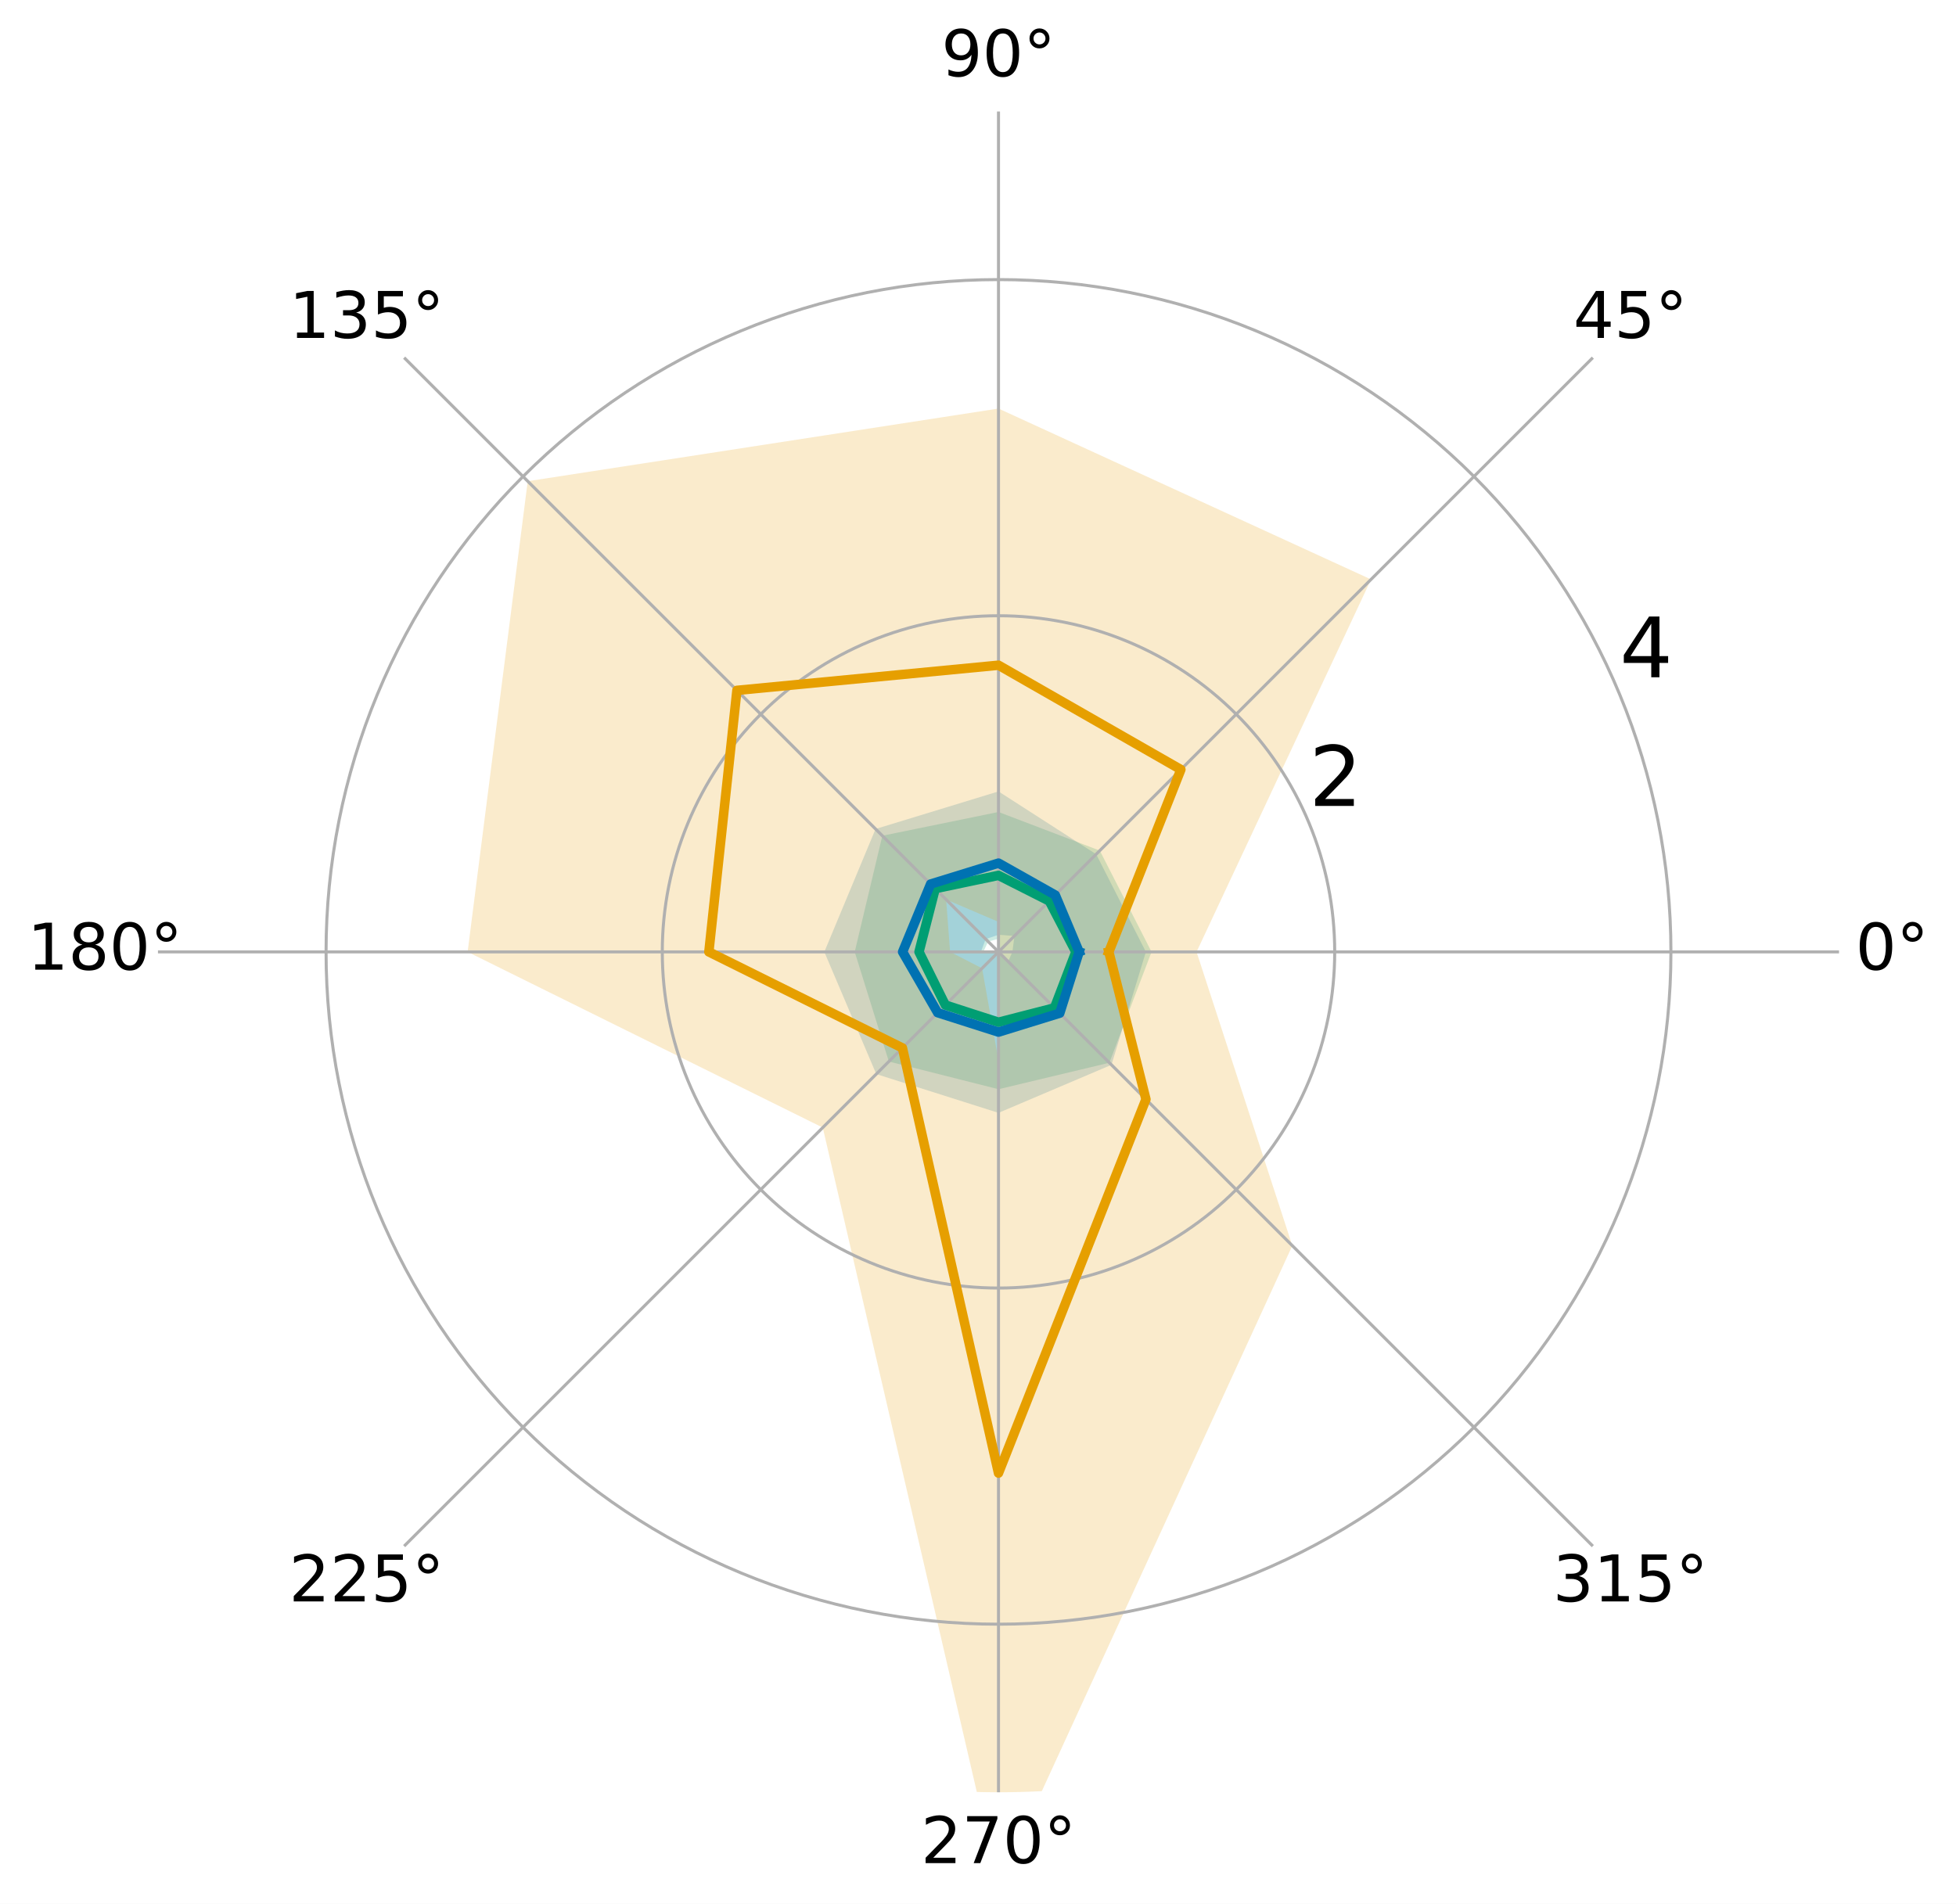
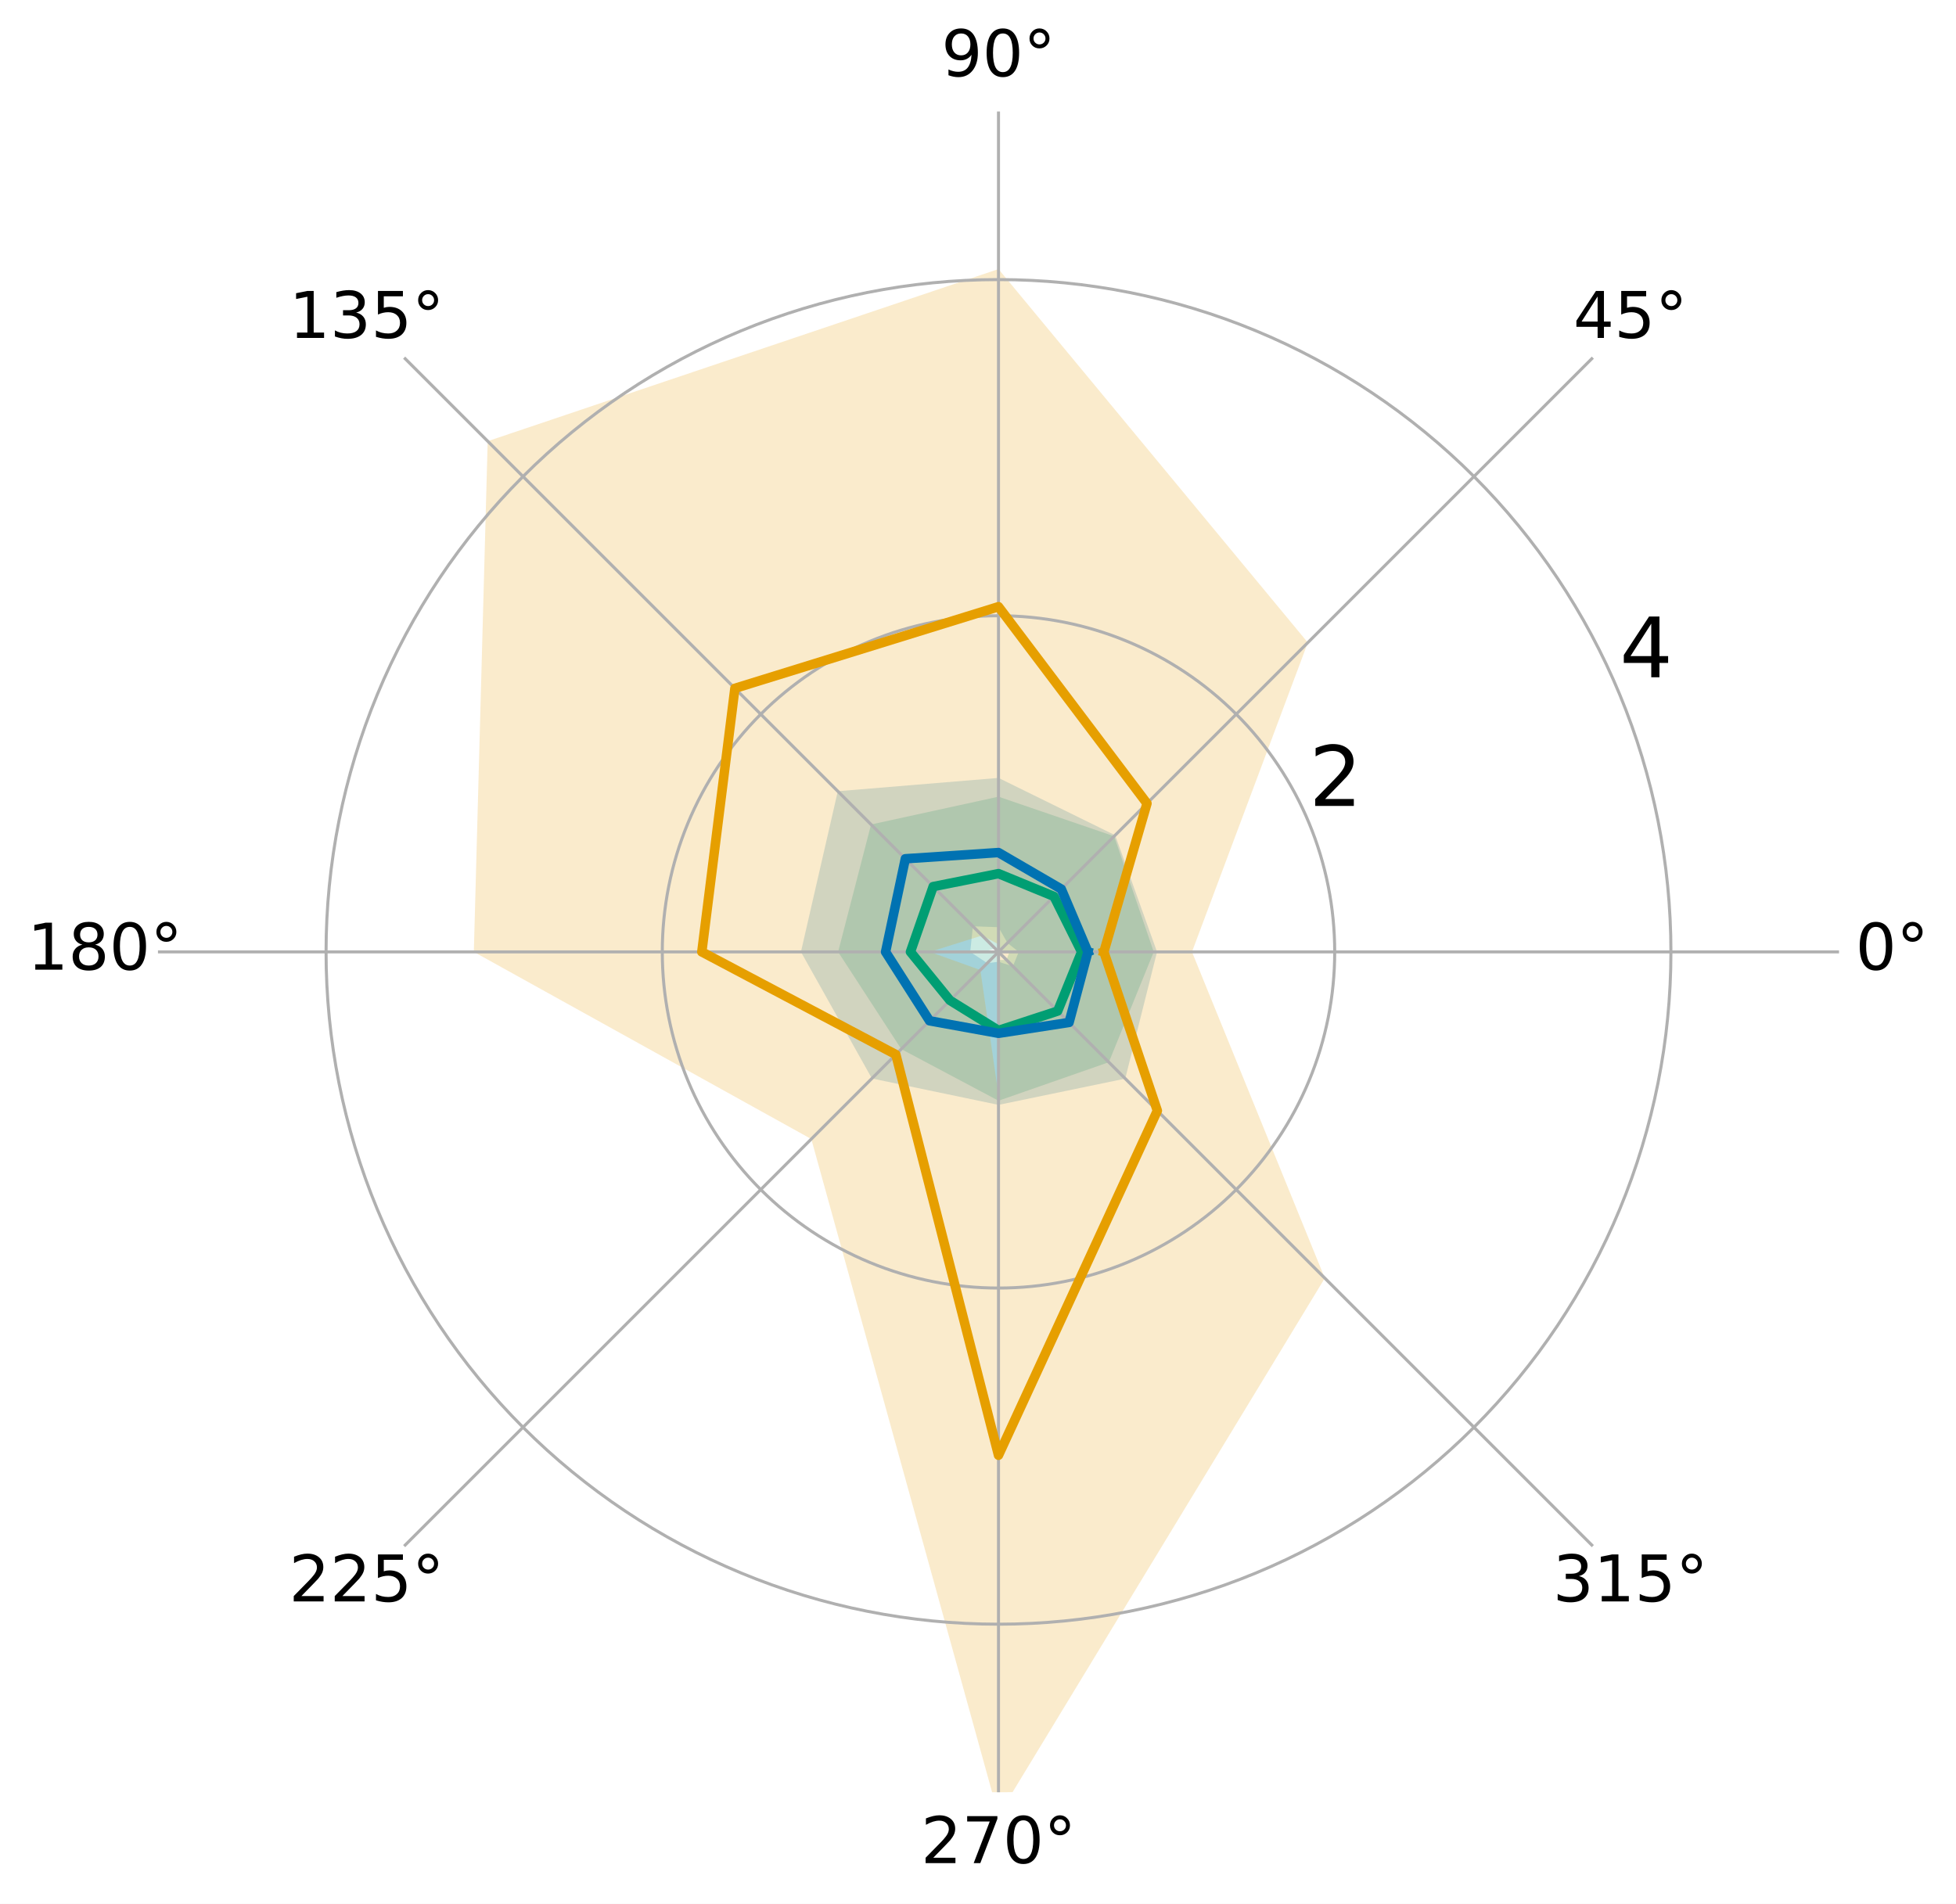
<svg xmlns="http://www.w3.org/2000/svg" xmlns:xlink="http://www.w3.org/1999/xlink" width="516.053pt" height="502.373pt" viewBox="0 0 516.053 502.373" version="1.1">
  <defs>
    <style type="text/css">*{stroke-linejoin: round; stroke-linecap: butt}</style>
  </defs>
  <g id="figure_1">
    <g id="patch_1">
      <path d="M 0 502.373  L 516.053 502.373  L 516.053 0  L 0 0  z " style="fill: #ffffff" />
    </g>
    <g id="axes_1">
      <g id="patch_2">
        <path d="M 485.194 251.186  C 485.194 222.065 479.458 193.227 468.314 166.323  C 457.17 139.418 440.834 114.97 420.242 94.378  C 399.651 73.787 375.203 57.451 348.298 46.307  C 321.394 35.163 292.556 29.426 263.434 29.426  C 234.313 29.426 205.475 35.163 178.57 46.307  C 151.666 57.451 127.218 73.787 106.626 94.378  C 86.035 114.97 69.699 139.418 58.555 166.323  C 47.411 193.227 41.674 222.065 41.674 251.186  C 41.674 280.308 47.411 309.146 58.555 336.05  C 69.699 362.955 86.035 387.403 106.626 407.994  C 127.218 428.586 151.666 444.922 178.57 456.066  C 205.475 467.21 234.313 472.946 263.434 472.946  C 292.556 472.946 321.394 467.21 348.298 456.066  C 375.203 444.922 399.651 428.586 420.242 407.994  C 440.834 387.403 457.17 362.955 468.314 336.05  C 479.458 309.146 485.194 280.308 485.194 251.186  M 263.434 251.186  C 263.434 251.186 263.434 251.186 263.434 251.186  C 263.434 251.186 263.434 251.186 263.434 251.186  C 263.434 251.186 263.434 251.186 263.434 251.186  C 263.434 251.186 263.434 251.186 263.434 251.186  C 263.434 251.186 263.434 251.186 263.434 251.186  C 263.434 251.186 263.434 251.186 263.434 251.186  C 263.434 251.186 263.434 251.186 263.434 251.186  C 263.434 251.186 263.434 251.186 263.434 251.186  C 263.434 251.186 263.434 251.186 263.434 251.186  C 263.434 251.186 263.434 251.186 263.434 251.186  C 263.434 251.186 263.434 251.186 263.434 251.186  C 263.434 251.186 263.434 251.186 263.434 251.186  C 263.434 251.186 263.434 251.186 263.434 251.186  C 263.434 251.186 263.434 251.186 263.434 251.186  C 263.434 251.186 263.434 251.186 263.434 251.186  C 263.434 251.186 263.434 251.186 263.434 251.186  z " style="fill: #ffffff" />
      </g>
      <g id="PolyCollection_1">
        <defs>
-           <path id="m8022893c5c" d="M 303.815 -251.186  L 263.867 -251.186  L 263.524 -251.276  L 263.434 -254.644  L 260.699 -253.922  L 259.432 -251.186  L 263.434 -251.186  L 263.434 -250.305  L 263.712 -250.909  L 263.867 -251.186  L 303.815 -251.186  L 303.815 -251.186  L 292.686 -221.935  L 263.434 -214.948  L 234.505 -222.257  L 225.499 -251.186  L 232.786 -281.835  L 263.434 -288.109  L 290.163 -277.915  L 303.815 -251.186  z " />
+           <path id="m23837c52e4" d="M 304.397 -251.186  L 266.337 -251.186  L 263.434 -251.186  L 263.434 -251.533  L 262.585 -252.035  L 259.289 -251.186  L 263.434 -251.186  L 263.434 -249.016  L 265.542 -249.079  L 266.337 -251.186  L 304.397 -251.186  L 304.397 -251.186  L 292.546 -222.075  L 263.434 -211.912  L 237.784 -225.536  L 221.117 -251.186  L 229.812 -284.808  L 263.434 -292.146  L 293.945 -281.697  L 304.397 -251.186  z " />
        </defs>
-         <g clip-path="url(#p67bd4f01f7)">
-           <use xlink:href="#m8022893c5c" x="0" y="502.373" style="fill: #009e73; fill-opacity: 0.2" />
+         <g clip-path="url(#pbd3b49d862)">
+           <use xlink:href="#m23837c52e4" x="0" y="502.373" style="fill: #009e73; fill-opacity: 0.2" />
        </g>
      </g>
      <g id="PolyCollection_2">
        <defs>
-           <path id="mf797a9672e" d="M 302.324 -251.186  L 267.106 -251.186  L 267.639 -255.391  L 263.434 -255.696  L 260.058 -254.563  L 258.785 -251.186  L 263.434 -251.186  L 263.434 -251.186  L 265.966 -248.655  L 267.106 -251.186  L 302.324 -251.186  L 302.324 -251.186  L 293.238 -221.383  L 263.434 -208.71  L 231.189 -218.941  L 217.48 -251.186  L 231 -283.621  L 263.434 -293.535  L 289.206 -276.958  L 302.324 -251.186  z " />
+           <path id="m60efdb4856" d="M 305.261 -251.186  L 268.783 -251.186  L 265.795 -253.547  L 263.434 -257.701  L 256.676 -257.945  L 255.974 -251.186  L 260.467 -248.219  L 263.434 -248.579  L 267.231 -247.39  L 268.783 -251.186  L 305.261 -251.186  L 305.261 -251.186  L 296.875 -217.746  L 263.434 -210.817  L 230.034 -217.786  L 211.31 -251.186  L 221.037 -293.584  L 263.434 -297.098  L 294.214 -281.966  L 305.261 -251.186  z " />
        </defs>
-         <g clip-path="url(#p67bd4f01f7)">
-           <use xlink:href="#mf797a9672e" x="0" y="502.373" style="fill: #0072b2; fill-opacity: 0.2" />
+         <g clip-path="url(#pbd3b49d862)">
+           <use xlink:href="#m60efdb4856" x="0" y="502.373" style="fill: #0072b2; fill-opacity: 0.2" />
        </g>
      </g>
      <g id="PolyCollection_3">
        <defs>
-           <path id="m55e66bf75f" d="M 315.687 -251.186  L 269.41 -251.186  L 263.434 -251.186  L 263.434 -259.107  L 249.614 -265.007  L 250.666 -251.186  L 259.104 -246.856  L 263.434 -222.483  L 263.721 -250.9  L 269.41 -251.186  L 315.687 -251.186  L 315.687 -251.186  L 340.952 -173.668  L 263.434 -4.818  L 217.07 -204.822  L 123.374 -251.186  L 139.229 -375.392  L 263.434 -394.565  L 361.722 -349.474  L 315.687 -251.186  z " />
+           <path id="mc212632004" d="M 314.478 -251.186  L 267.994 -251.186  L 263.434 -251.186  L 263.434 -253.18  L 259.105 -255.516  L 245.305 -251.186  L 258.649 -246.401  L 263.434 -213.386  L 263.434 -251.186  L 267.994 -251.186  L 314.478 -251.186  L 314.478 -251.186  L 349.525 -165.096  L 263.434 -23.341  L 214.047 -201.799  L 125.012 -251.186  L 128.667 -385.954  L 263.434 -431.374  L 345.05 -332.802  L 314.478 -251.186  z " />
        </defs>
-         <g clip-path="url(#p67bd4f01f7)">
-           <use xlink:href="#m55e66bf75f" x="0" y="502.373" style="fill: #e69f00; fill-opacity: 0.2" />
+         <g clip-path="url(#pbd3b49d862)">
+           <use xlink:href="#mc212632004" x="0" y="502.373" style="fill: #e69f00; fill-opacity: 0.2" />
        </g>
      </g>
      <g id="matplotlib.axis_1">
        <g id="xtick_1">
          <g id="line2d_1">
-             <path d="M 263.434 251.186  L 485.194 251.186  " clip-path="url(#p67bd4f01f7)" style="fill: none; stroke: #b0b0b0; stroke-width: 0.8; stroke-linecap: square" />
+             <path d="M 263.434 251.186  L 485.194 251.186  " clip-path="url(#pbd3b49d862)" style="fill: none; stroke: #b0b0b0; stroke-width: 0.8; stroke-linecap: square" />
          </g>
          <g id="text_1">
            <g transform="translate(489.5362 255.8773) scale(0.17 -0.17)">
              <defs>
                <path id="DejaVuSans-30" d="M 2034 4250  Q 1547 4250 1301 3770  Q 1056 3291 1056 2328  Q 1056 1369 1301 889  Q 1547 409 2034 409  Q 2525 409 2770 889  Q 3016 1369 3016 2328  Q 3016 3291 2770 3770  Q 2525 4250 2034 4250  z M 2034 4750  Q 2819 4750 3233 4129  Q 3647 3509 3647 2328  Q 3647 1150 3233 529  Q 2819 -91 2034 -91  Q 1250 -91 836 529  Q 422 1150 422 2328  Q 422 3509 836 4129  Q 1250 4750 2034 4750  z " transform="scale(0.015625)" />
                <path id="DejaVuSans-b0" d="M 1600 4347  Q 1350 4347 1178 4173  Q 1006 4000 1006 3750  Q 1006 3503 1178 3333  Q 1350 3163 1600 3163  Q 1850 3163 2022 3333  Q 2194 3503 2194 3750  Q 2194 3997 2020 4172  Q 1847 4347 1600 4347  z M 1600 4750  Q 1800 4750 1984 4673  Q 2169 4597 2303 4453  Q 2447 4313 2519 4134  Q 2591 3956 2591 3750  Q 2591 3338 2302 3052  Q 2013 2766 1594 2766  Q 1172 2766 890 3047  Q 609 3328 609 3750  Q 609 4169 896 4459  Q 1184 4750 1600 4750  z " transform="scale(0.015625)" />
              </defs>
              <use xlink:href="#DejaVuSans-30" />
              <use xlink:href="#DejaVuSans-b0" x="63.623" />
            </g>
          </g>
        </g>
        <g id="xtick_2">
          <g id="line2d_2">
-             <path d="M 263.434 251.186  L 420.242 94.378  " clip-path="url(#p67bd4f01f7)" style="fill: none; stroke: #b0b0b0; stroke-width: 0.8; stroke-linecap: square" />
+             <path d="M 263.434 251.186  L 420.242 94.378  " clip-path="url(#pbd3b49d862)" style="fill: none; stroke: #b0b0b0; stroke-width: 0.8; stroke-linecap: square" />
          </g>
          <g id="text_2">
            <g transform="translate(415.0756 89.16985) scale(0.17 -0.17)">
              <defs>
                <path id="DejaVuSans-34" d="M 2419 4116  L 825 1625  L 2419 1625  L 2419 4116  z M 2253 4666  L 3047 4666  L 3047 1625  L 3713 1625  L 3713 1100  L 3047 1100  L 3047 0  L 2419 0  L 2419 1100  L 313 1100  L 313 1709  L 2253 4666  z " transform="scale(0.015625)" />
                <path id="DejaVuSans-35" d="M 691 4666  L 3169 4666  L 3169 4134  L 1269 4134  L 1269 2991  Q 1406 3038 1543 3061  Q 1681 3084 1819 3084  Q 2600 3084 3056 2656  Q 3513 2228 3513 1497  Q 3513 744 3044 326  Q 2575 -91 1722 -91  Q 1428 -91 1123 -41  Q 819 9 494 109  L 494 744  Q 775 591 1075 516  Q 1375 441 1709 441  Q 2250 441 2565 725  Q 2881 1009 2881 1497  Q 2881 1984 2565 2268  Q 2250 2553 1709 2553  Q 1456 2553 1204 2497  Q 953 2441 691 2322  L 691 4666  z " transform="scale(0.015625)" />
              </defs>
              <use xlink:href="#DejaVuSans-34" />
              <use xlink:href="#DejaVuSans-35" x="63.623" />
              <use xlink:href="#DejaVuSans-b0" x="127.246" />
            </g>
          </g>
        </g>
        <g id="xtick_3">
          <g id="line2d_3">
-             <path d="M 263.434 251.186  L 263.434 29.426  " clip-path="url(#p67bd4f01f7)" style="fill: none; stroke: #b0b0b0; stroke-width: 0.8; stroke-linecap: square" />
+             <path d="M 263.434 251.186  L 263.434 29.426  " clip-path="url(#pbd3b49d862)" style="fill: none; stroke: #b0b0b0; stroke-width: 0.8; stroke-linecap: square" />
          </g>
          <g id="text_3">
            <g transform="translate(248.3681 20.11734) scale(0.17 -0.17)">
              <defs>
                <path id="DejaVuSans-39" d="M 703 97  L 703 672  Q 941 559 1184 500  Q 1428 441 1663 441  Q 2288 441 2617 861  Q 2947 1281 2994 2138  Q 2813 1869 2534 1725  Q 2256 1581 1919 1581  Q 1219 1581 811 2004  Q 403 2428 403 3163  Q 403 3881 828 4315  Q 1253 4750 1959 4750  Q 2769 4750 3195 4129  Q 3622 3509 3622 2328  Q 3622 1225 3098 567  Q 2575 -91 1691 -91  Q 1453 -91 1209 -44  Q 966 3 703 97  z M 1959 2075  Q 2384 2075 2632 2365  Q 2881 2656 2881 3163  Q 2881 3666 2632 3958  Q 2384 4250 1959 4250  Q 1534 4250 1286 3958  Q 1038 3666 1038 3163  Q 1038 2656 1286 2365  Q 1534 2075 1959 2075  z " transform="scale(0.015625)" />
              </defs>
              <use xlink:href="#DejaVuSans-39" />
              <use xlink:href="#DejaVuSans-30" x="63.623" />
              <use xlink:href="#DejaVuSans-b0" x="127.246" />
            </g>
          </g>
        </g>
        <g id="xtick_4">
          <g id="line2d_4">
-             <path d="M 263.434 251.186  L 106.626 94.378  " clip-path="url(#p67bd4f01f7)" style="fill: none; stroke: #b0b0b0; stroke-width: 0.8; stroke-linecap: square" />
+             <path d="M 263.434 251.186  L 106.626 94.378  " clip-path="url(#pbd3b49d862)" style="fill: none; stroke: #b0b0b0; stroke-width: 0.8; stroke-linecap: square" />
          </g>
          <g id="text_4">
            <g transform="translate(76.2525 89.16985) scale(0.17 -0.17)">
              <defs>
                <path id="DejaVuSans-31" d="M 794 531  L 1825 531  L 1825 4091  L 703 3866  L 703 4441  L 1819 4666  L 2450 4666  L 2450 531  L 3481 531  L 3481 0  L 794 0  L 794 531  z " transform="scale(0.015625)" />
                <path id="DejaVuSans-33" d="M 2597 2516  Q 3050 2419 3304 2112  Q 3559 1806 3559 1356  Q 3559 666 3084 287  Q 2609 -91 1734 -91  Q 1441 -91 1130 -33  Q 819 25 488 141  L 488 750  Q 750 597 1062 519  Q 1375 441 1716 441  Q 2309 441 2620 675  Q 2931 909 2931 1356  Q 2931 1769 2642 2001  Q 2353 2234 1838 2234  L 1294 2234  L 1294 2753  L 1863 2753  Q 2328 2753 2575 2939  Q 2822 3125 2822 3475  Q 2822 3834 2567 4026  Q 2313 4219 1838 4219  Q 1578 4219 1281 4162  Q 984 4106 628 3988  L 628 4550  Q 988 4650 1302 4700  Q 1616 4750 1894 4750  Q 2613 4750 3031 4423  Q 3450 4097 3450 3541  Q 3450 3153 3228 2886  Q 3006 2619 2597 2516  z " transform="scale(0.015625)" />
              </defs>
              <use xlink:href="#DejaVuSans-31" />
              <use xlink:href="#DejaVuSans-33" x="63.623" />
              <use xlink:href="#DejaVuSans-35" x="127.246" />
              <use xlink:href="#DejaVuSans-b0" x="190.869" />
            </g>
          </g>
        </g>
        <g id="xtick_5">
          <g id="line2d_5">
-             <path d="M 263.434 251.186  L 41.674 251.186  " clip-path="url(#p67bd4f01f7)" style="fill: none; stroke: #b0b0b0; stroke-width: 0.8; stroke-linecap: square" />
+             <path d="M 263.434 251.186  L 41.674 251.186  " clip-path="url(#pbd3b49d862)" style="fill: none; stroke: #b0b0b0; stroke-width: 0.8; stroke-linecap: square" />
          </g>
          <g id="text_5">
            <g transform="translate(7.2 255.8773) scale(0.17 -0.17)">
              <defs>
                <path id="DejaVuSans-38" d="M 2034 2216  Q 1584 2216 1326 1975  Q 1069 1734 1069 1313  Q 1069 891 1326 650  Q 1584 409 2034 409  Q 2484 409 2743 651  Q 3003 894 3003 1313  Q 3003 1734 2745 1975  Q 2488 2216 2034 2216  z M 1403 2484  Q 997 2584 770 2862  Q 544 3141 544 3541  Q 544 4100 942 4425  Q 1341 4750 2034 4750  Q 2731 4750 3128 4425  Q 3525 4100 3525 3541  Q 3525 3141 3298 2862  Q 3072 2584 2669 2484  Q 3125 2378 3379 2068  Q 3634 1759 3634 1313  Q 3634 634 3220 271  Q 2806 -91 2034 -91  Q 1263 -91 848 271  Q 434 634 434 1313  Q 434 1759 690 2068  Q 947 2378 1403 2484  z M 1172 3481  Q 1172 3119 1398 2916  Q 1625 2713 2034 2713  Q 2441 2713 2670 2916  Q 2900 3119 2900 3481  Q 2900 3844 2670 4047  Q 2441 4250 2034 4250  Q 1625 4250 1398 4047  Q 1172 3844 1172 3481  z " transform="scale(0.015625)" />
              </defs>
              <use xlink:href="#DejaVuSans-31" />
              <use xlink:href="#DejaVuSans-38" x="63.623" />
              <use xlink:href="#DejaVuSans-30" x="127.246" />
              <use xlink:href="#DejaVuSans-b0" x="190.869" />
            </g>
          </g>
        </g>
        <g id="xtick_6">
          <g id="line2d_6">
-             <path d="M 263.434 251.186  L 106.626 407.994  " clip-path="url(#p67bd4f01f7)" style="fill: none; stroke: #b0b0b0; stroke-width: 0.8; stroke-linecap: square" />
+             <path d="M 263.434 251.186  L 106.626 407.994  " clip-path="url(#pbd3b49d862)" style="fill: none; stroke: #b0b0b0; stroke-width: 0.8; stroke-linecap: square" />
          </g>
          <g id="text_6">
            <g transform="translate(76.2525 422.5848) scale(0.17 -0.17)">
              <defs>
                <path id="DejaVuSans-32" d="M 1228 531  L 3431 531  L 3431 0  L 469 0  L 469 531  Q 828 903 1448 1529  Q 2069 2156 2228 2338  Q 2531 2678 2651 2914  Q 2772 3150 2772 3378  Q 2772 3750 2511 3984  Q 2250 4219 1831 4219  Q 1534 4219 1204 4116  Q 875 4013 500 3803  L 500 4441  Q 881 4594 1212 4672  Q 1544 4750 1819 4750  Q 2544 4750 2975 4387  Q 3406 4025 3406 3419  Q 3406 3131 3298 2873  Q 3191 2616 2906 2266  Q 2828 2175 2409 1742  Q 1991 1309 1228 531  z " transform="scale(0.015625)" />
              </defs>
              <use xlink:href="#DejaVuSans-32" />
              <use xlink:href="#DejaVuSans-32" x="63.623" />
              <use xlink:href="#DejaVuSans-35" x="127.246" />
              <use xlink:href="#DejaVuSans-b0" x="190.869" />
            </g>
          </g>
        </g>
        <g id="xtick_7">
          <g id="line2d_7">
-             <path d="M 263.434 251.186  L 263.434 472.946  " clip-path="url(#p67bd4f01f7)" style="fill: none; stroke: #b0b0b0; stroke-width: 0.8; stroke-linecap: square" />
+             <path d="M 263.434 251.186  L 263.434 472.946  " clip-path="url(#pbd3b49d862)" style="fill: none; stroke: #b0b0b0; stroke-width: 0.8; stroke-linecap: square" />
          </g>
          <g id="text_7">
            <g transform="translate(242.96 491.6373) scale(0.17 -0.17)">
              <defs>
                <path id="DejaVuSans-37" d="M 525 4666  L 3525 4666  L 3525 4397  L 1831 0  L 1172 0  L 2766 4134  L 525 4134  L 525 4666  z " transform="scale(0.015625)" />
              </defs>
              <use xlink:href="#DejaVuSans-32" />
              <use xlink:href="#DejaVuSans-37" x="63.623" />
              <use xlink:href="#DejaVuSans-30" x="127.246" />
              <use xlink:href="#DejaVuSans-b0" x="190.869" />
            </g>
          </g>
        </g>
        <g id="xtick_8">
          <g id="line2d_8">
-             <path d="M 263.434 251.186  L 420.242 407.994  " clip-path="url(#p67bd4f01f7)" style="fill: none; stroke: #b0b0b0; stroke-width: 0.8; stroke-linecap: square" />
+             <path d="M 263.434 251.186  L 420.242 407.994  " clip-path="url(#pbd3b49d862)" style="fill: none; stroke: #b0b0b0; stroke-width: 0.8; stroke-linecap: square" />
          </g>
          <g id="text_8">
            <g transform="translate(409.6675 422.5848) scale(0.17 -0.17)">
              <use xlink:href="#DejaVuSans-33" />
              <use xlink:href="#DejaVuSans-31" x="63.623" />
              <use xlink:href="#DejaVuSans-35" x="127.246" />
              <use xlink:href="#DejaVuSans-b0" x="190.869" />
            </g>
          </g>
        </g>
      </g>
      <g id="matplotlib.axis_2">
        <g id="ytick_1">
          <g id="line2d_9">
-             <path d="M 352.138 251.186  C 352.138 239.538 349.844 228.003 345.386 217.241  C 340.928 206.479 334.394 196.7 326.158 188.463  C 317.921 180.226 308.142 173.692 297.38 169.235  C 286.618 164.777 275.083 162.482 263.434 162.482  C 251.786 162.482 240.251 164.777 229.489 169.235  C 218.727 173.692 208.948 180.226 200.711 188.463  C 192.474 196.7 185.94 206.479 181.483 217.241  C 177.025 228.003 174.73 239.538 174.73 251.186  C 174.73 262.835 177.025 274.37 181.483 285.132  C 185.94 295.894 192.474 305.673 200.711 313.91  C 208.948 322.146 218.727 328.681 229.489 333.138  C 240.251 337.596 251.786 339.89 263.434 339.89  C 275.083 339.89 286.618 337.596 297.38 333.138  C 308.142 328.681 317.921 322.146 326.158 313.91  C 334.394 305.673 340.928 295.894 345.386 285.132  C 349.844 274.37 352.138 262.835 352.138 251.186  " clip-path="url(#p67bd4f01f7)" style="fill: none; stroke: #b0b0b0; stroke-width: 0.8; stroke-linecap: square" />
+             <path d="M 352.138 251.186  C 352.138 239.538 349.844 228.003 345.386 217.241  C 340.928 206.479 334.394 196.7 326.158 188.463  C 317.921 180.226 308.142 173.692 297.38 169.235  C 286.618 164.777 275.083 162.482 263.434 162.482  C 251.786 162.482 240.251 164.777 229.489 169.235  C 218.727 173.692 208.948 180.226 200.711 188.463  C 192.474 196.7 185.94 206.479 181.483 217.241  C 177.025 228.003 174.73 239.538 174.73 251.186  C 174.73 262.835 177.025 274.37 181.483 285.132  C 185.94 295.894 192.474 305.673 200.711 313.91  C 208.948 322.146 218.727 328.681 229.489 333.138  C 240.251 337.596 251.786 339.89 263.434 339.89  C 275.083 339.89 286.618 337.596 297.38 333.138  C 308.142 328.681 317.921 322.146 326.158 313.91  C 334.394 305.673 340.928 295.894 345.386 285.132  C 349.844 274.37 352.138 262.835 352.138 251.186  " clip-path="url(#pbd3b49d862)" style="fill: none; stroke: #b0b0b0; stroke-width: 0.8; stroke-linecap: square" />
          </g>
          <g id="text_9">
            <g transform="translate(345.3862 212.6655) scale(0.22 -0.22)">
              <use xlink:href="#DejaVuSans-32" />
            </g>
          </g>
        </g>
        <g id="ytick_2">
          <g id="line2d_10">
-             <path d="M 440.842 251.186  C 440.842 227.889 436.253 204.819 427.338 183.295  C 418.423 161.772 405.354 142.213 388.881 125.74  C 372.407 109.267 352.849 96.198 331.325 87.283  C 309.802 78.367 286.731 73.778 263.434 73.778  C 240.137 73.778 217.067 78.367 195.543 87.283  C 174.02 96.198 154.461 109.267 137.988 125.74  C 121.515 142.213 108.446 161.772 99.531 183.295  C 90.615 204.819 86.026 227.889 86.026 251.186  C 86.026 274.483 90.615 297.554 99.531 319.078  C 108.446 340.601 121.515 360.159 137.988 376.633  C 154.461 393.106 174.02 406.175 195.543 415.09  C 217.067 424.005 240.137 428.594 263.434 428.594  C 286.731 428.594 309.802 424.005 331.325 415.09  C 352.849 406.175 372.407 393.106 388.881 376.633  C 405.354 360.159 418.423 340.601 427.338 319.078  C 436.253 297.554 440.842 274.483 440.842 251.186  " clip-path="url(#p67bd4f01f7)" style="fill: none; stroke: #b0b0b0; stroke-width: 0.8; stroke-linecap: square" />
+             <path d="M 440.842 251.186  C 440.842 227.889 436.253 204.819 427.338 183.295  C 418.423 161.772 405.354 142.213 388.881 125.74  C 372.407 109.267 352.849 96.198 331.325 87.283  C 309.802 78.367 286.731 73.778 263.434 73.778  C 240.137 73.778 217.067 78.367 195.543 87.283  C 174.02 96.198 154.461 109.267 137.988 125.74  C 121.515 142.213 108.446 161.772 99.531 183.295  C 90.615 204.819 86.026 227.889 86.026 251.186  C 86.026 274.483 90.615 297.554 99.531 319.078  C 108.446 340.601 121.515 360.159 137.988 376.633  C 154.461 393.106 174.02 406.175 195.543 415.09  C 217.067 424.005 240.137 428.594 263.434 428.594  C 286.731 428.594 309.802 424.005 331.325 415.09  C 352.849 406.175 372.407 393.106 388.881 376.633  C 405.354 360.159 418.423 340.601 427.338 319.078  C 436.253 297.554 440.842 274.483 440.842 251.186  " clip-path="url(#pbd3b49d862)" style="fill: none; stroke: #b0b0b0; stroke-width: 0.8; stroke-linecap: square" />
          </g>
          <g id="text_10">
            <g transform="translate(427.338 178.72) scale(0.22 -0.22)">
              <use xlink:href="#DejaVuSans-34" />
            </g>
          </g>
        </g>
      </g>
      <g id="line2d_11">
-         <path d="M 283.841 251.186  L 276.844 237.777  L 263.434 230.996  L 246.742 234.494  L 242.465 251.186  L 249.41 265.211  L 263.434 269.746  L 278.199 265.951  L 283.841 251.186  " clip-path="url(#p67bd4f01f7)" style="fill: none; stroke: #009e73; stroke-width: 2.5; stroke-linecap: square" />
+         <path d="M 285.367 251.186  L 278.074 236.546  L 263.434 230.533  L 246.199 233.951  L 240.203 251.186  L 250.633 263.988  L 263.434 271.909  L 279.044 266.796  L 285.367 251.186  " clip-path="url(#pbd3b49d862)" style="fill: none; stroke: #009e73; stroke-width: 2.5; stroke-linecap: square" />
      </g>
      <g id="line2d_12">
-         <path d="M 284.715 251.186  L 278.422 236.198  L 263.434 227.757  L 245.529 233.281  L 238.133 251.186  L 247.392 267.229  L 263.434 272.353  L 279.602 267.354  L 284.715 251.186  " clip-path="url(#p67bd4f01f7)" style="fill: none; stroke: #0072b2; stroke-width: 2.5; stroke-linecap: square" />
+         <path d="M 287.022 251.186  L 280.004 234.617  L 263.434 224.973  L 238.856 226.609  L 233.642 251.186  L 245.25 269.37  L 263.434 272.675  L 282.053 269.805  L 287.022 251.186  " clip-path="url(#pbd3b49d862)" style="fill: none; stroke: #0072b2; stroke-width: 2.5; stroke-linecap: square" />
      </g>
      <g id="line2d_13">
-         <path d="M 292.548 251.186  L 311.55 203.071  L 263.434 175.537  L 194.421 182.173  L 187.02 251.186  L 238.087 276.534  L 263.434 388.722  L 302.336 290.089  L 292.548 251.186  " clip-path="url(#p67bd4f01f7)" style="fill: none; stroke: #e69f00; stroke-width: 2.5; stroke-linecap: square" />
+         <path d="M 291.236 251.186  L 302.611 212.01  L 263.434 160.096  L 193.886 181.638  L 185.159 251.186  L 236.348 278.273  L 263.434 384.009  L 305.343 293.095  L 291.236 251.186  " clip-path="url(#pbd3b49d862)" style="fill: none; stroke: #e69f00; stroke-width: 2.5; stroke-linecap: square" />
      </g>
    </g>
  </g>
  <defs>
-     <clipPath id="p67bd4f01f7">
+     <clipPath id="pbd3b49d862">
      <path d="M 485.194 251.186  C 485.194 222.065 479.458 193.227 468.314 166.323  C 457.17 139.418 440.834 114.97 420.242 94.378  C 399.651 73.787 375.203 57.451 348.298 46.307  C 321.394 35.163 292.556 29.426 263.434 29.426  C 234.313 29.426 205.475 35.163 178.57 46.307  C 151.666 57.451 127.218 73.787 106.626 94.378  C 86.035 114.97 69.699 139.418 58.555 166.323  C 47.411 193.227 41.674 222.065 41.674 251.186  C 41.674 280.308 47.411 309.146 58.555 336.05  C 69.699 362.955 86.035 387.403 106.626 407.994  C 127.218 428.586 151.666 444.922 178.57 456.066  C 205.475 467.21 234.313 472.946 263.434 472.946  C 292.556 472.946 321.394 467.21 348.298 456.066  C 375.203 444.922 399.651 428.586 420.242 407.994  C 440.834 387.403 457.17 362.955 468.314 336.05  C 479.458 309.146 485.194 280.308 485.194 251.186  M 263.434 251.186  C 263.434 251.186 263.434 251.186 263.434 251.186  C 263.434 251.186 263.434 251.186 263.434 251.186  C 263.434 251.186 263.434 251.186 263.434 251.186  C 263.434 251.186 263.434 251.186 263.434 251.186  C 263.434 251.186 263.434 251.186 263.434 251.186  C 263.434 251.186 263.434 251.186 263.434 251.186  C 263.434 251.186 263.434 251.186 263.434 251.186  C 263.434 251.186 263.434 251.186 263.434 251.186  C 263.434 251.186 263.434 251.186 263.434 251.186  C 263.434 251.186 263.434 251.186 263.434 251.186  C 263.434 251.186 263.434 251.186 263.434 251.186  C 263.434 251.186 263.434 251.186 263.434 251.186  C 263.434 251.186 263.434 251.186 263.434 251.186  C 263.434 251.186 263.434 251.186 263.434 251.186  C 263.434 251.186 263.434 251.186 263.434 251.186  C 263.434 251.186 263.434 251.186 263.434 251.186  z " />
    </clipPath>
  </defs>
</svg>
